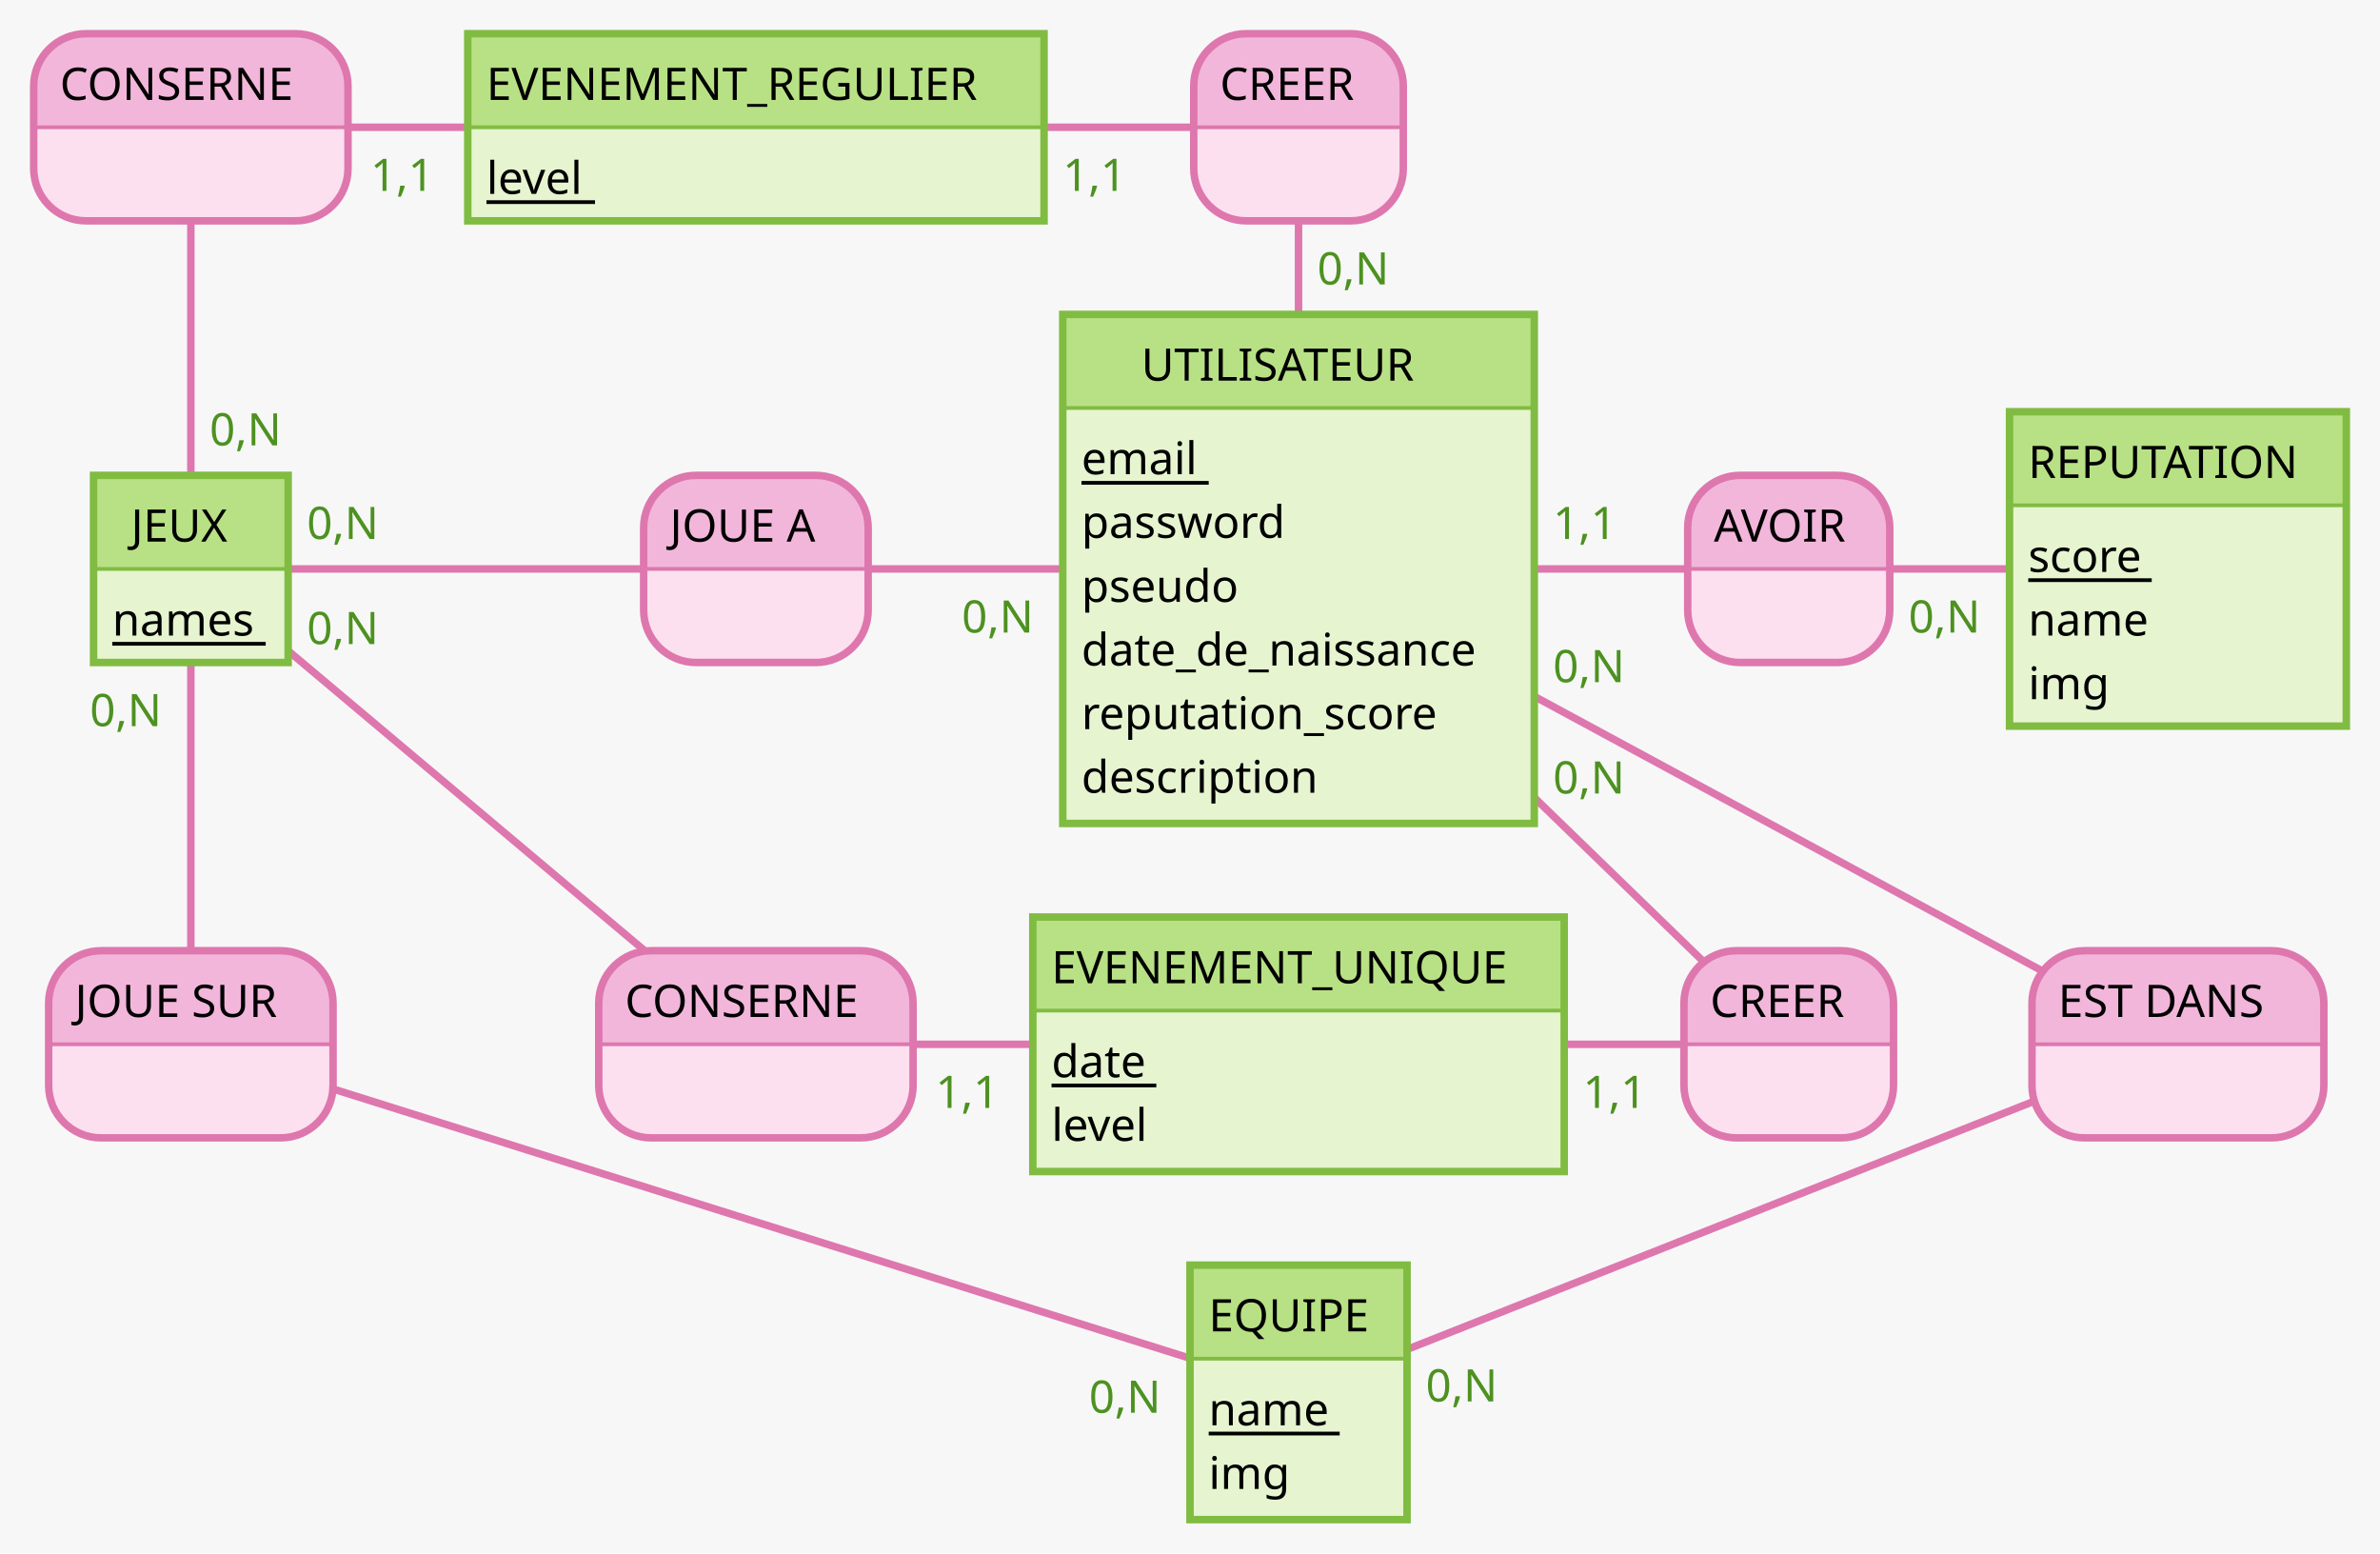
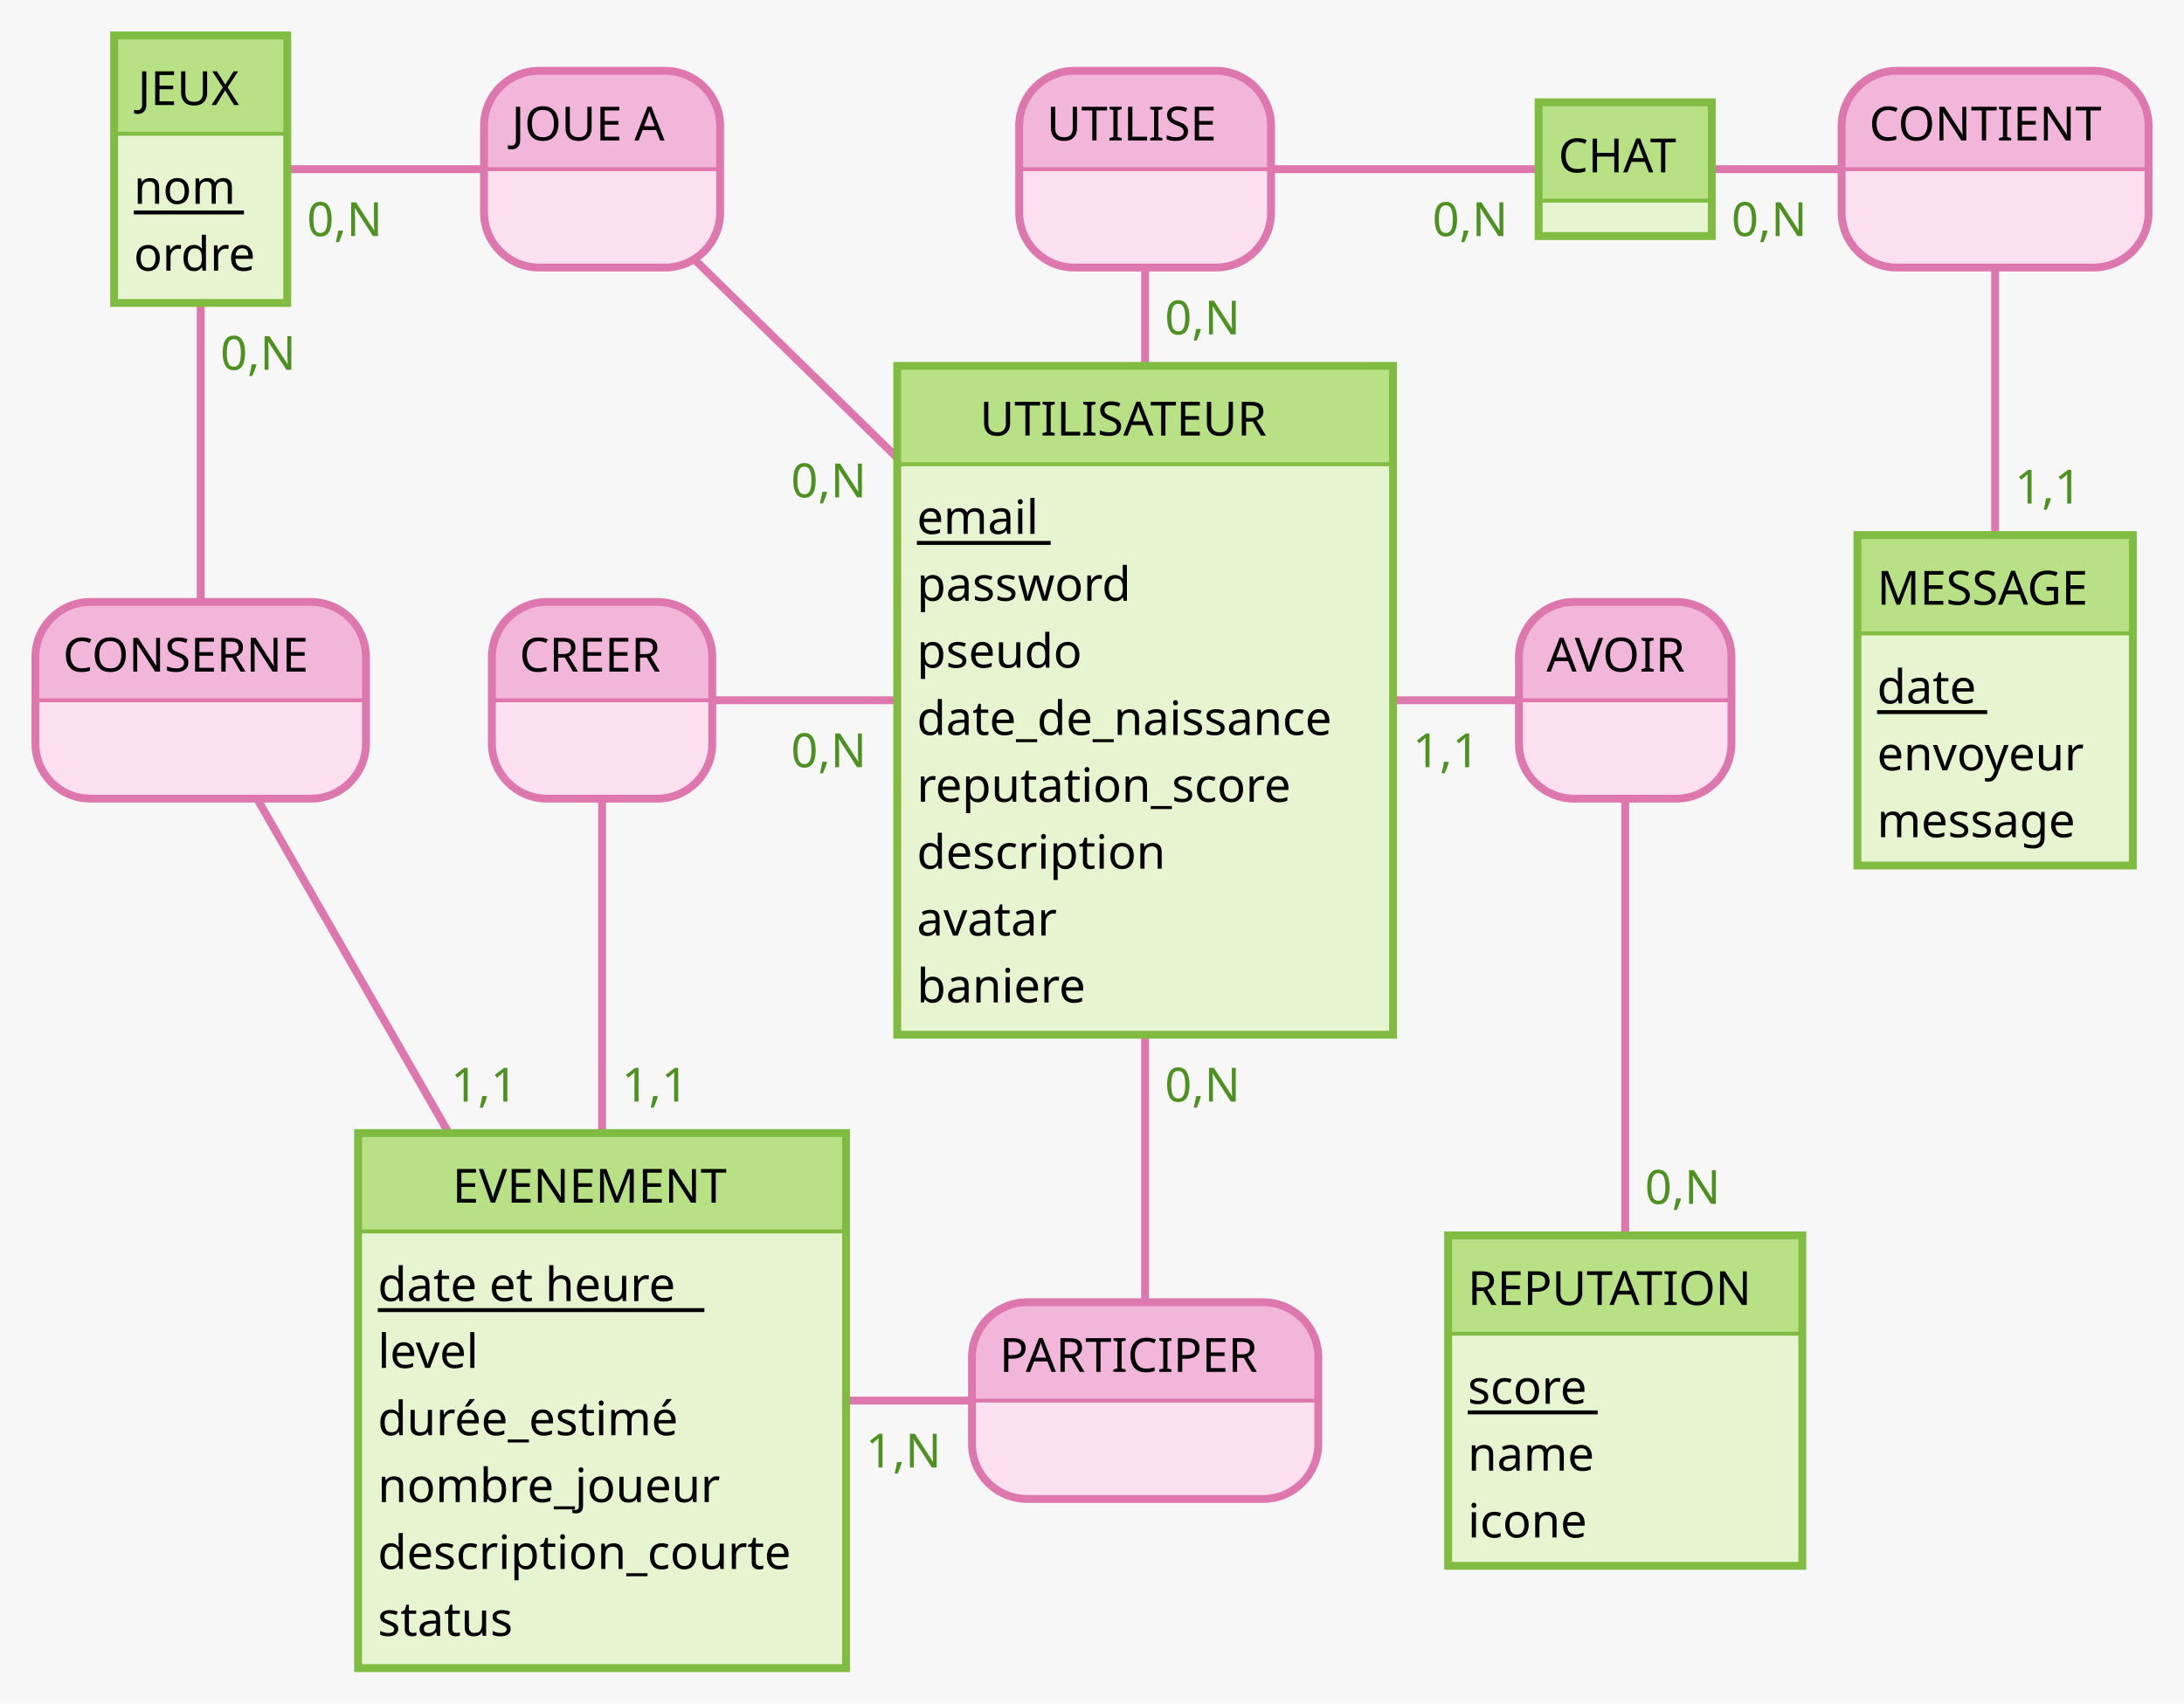
- <svg xmlns="http://www.w3.org/2000/svg" width="636" height="415" view_box="0 0 636 415">\n\n<rect id="frame" x="0" y="0" width="636" height="415" fill="#f7f7f7" stroke="none" stroke-width="0" />
-   <line x1="347" y1="152" x2="582" y2="279" stroke="#de77ae" stroke-width="2" />
-   <text x="415" y="182.259" fill="#4d9221" font-family="Verdana" font-size="12">0,N</text>
-   <line x1="347" y1="372" x2="582" y2="279" stroke="#de77ae" stroke-width="2" />
-   <text x="381" y="374.425" fill="#4d9221" font-family="Verdana" font-size="12">0,N</text>
-   <g id="association-EST DANS">
-     <path d="M 607 254 a 14 14 90 0 1 14 14 V 279 h -78 V 268 a 14 14 90 0 1 14 -14" fill="#f1b6da" stroke="#f1b6da" stroke-width="0" />
-     <path d="M 621 279.0 v 11 a 14 14 90 0 1 -14 14 H 557 a 14 14 90 0 1 -14 -14 V 279.0 H 78" fill="#fde0ef" stroke="#fde0ef" stroke-width="0" />
-     <rect x="543" y="254" width="78" height="50" fill="none" rx="14" stroke="#de77ae" stroke-width="2" />
-     <line x1="543" y1="279" x2="621" y2="279" stroke="#de77ae" stroke-width="1" />
-     <text x="550" y="271.7" fill="#000000" font-family="Verdana" font-size="12">EST DANS</text>
+ <svg xmlns="http://www.w3.org/2000/svg" width="555" height="433" view_box="0 0 555 433">\n\n<rect id="frame" x="0" y="0" width="555" height="433" fill="#f7f7f7" stroke="none" stroke-width="0" />
+   <line x1="413" y1="43" x2="507" y2="43" stroke="#de77ae" stroke-width="2" />
+   <text x="440" y="60.0" fill="#4d9221" font-family="Verdana" font-size="12">0,N</text>
+   <line x1="507" y1="178" x2="507" y2="43" stroke="#de77ae" stroke-width="2" />
+   <text x="512.0" y="128" fill="#4d9221" font-family="Verdana" font-size="12">1,1</text>
+   <g id="association-CONTIENT">
+     <path d="M 532 18 a 14 14 90 0 1 14 14 V 43 h -78 V 32 a 14 14 90 0 1 14 -14" fill="#f1b6da" stroke="#f1b6da" stroke-width="0" />
+     <path d="M 546 43.0 v 11 a 14 14 90 0 1 -14 14 H 482 a 14 14 90 0 1 -14 -14 V 43.0 H 78" fill="#fde0ef" stroke="#fde0ef" stroke-width="0" />
+     <rect x="468" y="18" width="78" height="50" fill="none" rx="14" stroke="#de77ae" stroke-width="2" />
+     <line x1="468" y1="43" x2="546" y2="43" stroke="#de77ae" stroke-width="1" />
+     <text x="475" y="35.7" fill="#000000" font-family="Verdana" font-size="12">CONTIENT</text>
  </g>
-   <line x1="347" y1="152" x2="202" y2="152" stroke="#de77ae" stroke-width="2" />
-   <text x="257" y="169.0" fill="#4d9221" font-family="Verdana" font-size="12">0,N</text>
-   <line x1="51" y1="152" x2="202" y2="152" stroke="#de77ae" stroke-width="2" />
-   <text x="82" y="144.0" fill="#4d9221" font-family="Verdana" font-size="12">0,N</text>
+   <line x1="291" y1="178" x2="291" y2="356" stroke="#de77ae" stroke-width="2" />
+   <text x="296.0" y="280" fill="#4d9221" font-family="Verdana" font-size="12">0,N</text>
+   <line x1="153" y1="356" x2="291" y2="356" stroke="#de77ae" stroke-width="2" />
+   <text x="220" y="373.0" fill="#4d9221" font-family="Verdana" font-size="12">1,N</text>
+   <g id="association-PARTICIPER">
+     <path d="M 321 331 a 14 14 90 0 1 14 14 V 356 h -88 V 345 a 14 14 90 0 1 14 -14" fill="#f1b6da" stroke="#f1b6da" stroke-width="0" />
+     <path d="M 335 356.0 v 11 a 14 14 90 0 1 -14 14 H 261 a 14 14 90 0 1 -14 -14 V 356.0 H 88" fill="#fde0ef" stroke="#fde0ef" stroke-width="0" />
+     <rect x="247" y="331" width="88" height="50" fill="none" rx="14" stroke="#de77ae" stroke-width="2" />
+     <line x1="247" y1="356" x2="335" y2="356" stroke="#de77ae" stroke-width="1" />
+     <text x="254" y="348.7" fill="#000000" font-family="Verdana" font-size="12">PARTICIPER</text>
+   </g>
+   <line x1="291" y1="178" x2="291" y2="43" stroke="#de77ae" stroke-width="2" />
+   <text x="296.0" y="85" fill="#4d9221" font-family="Verdana" font-size="12">0,N</text>
+   <line x1="413" y1="43" x2="291" y2="43" stroke="#de77ae" stroke-width="2" />
+   <text x="364" y="60.0" fill="#4d9221" font-family="Verdana" font-size="12">0,N</text>
+   <g id="association-UTILISE">
+     <path d="M 309 18 a 14 14 90 0 1 14 14 V 43 h -64 V 32 a 14 14 90 0 1 14 -14" fill="#f1b6da" stroke="#f1b6da" stroke-width="0" />
+     <path d="M 323 43.0 v 11 a 14 14 90 0 1 -14 14 H 273 a 14 14 90 0 1 -14 -14 V 43.0 H 64" fill="#fde0ef" stroke="#fde0ef" stroke-width="0" />
+     <rect x="259" y="18" width="64" height="50" fill="none" rx="14" stroke="#de77ae" stroke-width="2" />
+     <line x1="259" y1="43" x2="323" y2="43" stroke="#de77ae" stroke-width="1" />
+     <text x="266" y="35.7" fill="#000000" font-family="Verdana" font-size="12">UTILISE</text>
+   </g>
+   <line x1="291" y1="178" x2="153" y2="43" stroke="#de77ae" stroke-width="2" />
+   <text x="201" y="126.408" fill="#4d9221" font-family="Verdana" font-size="12">0,N</text>
+   <line x1="51" y1="43" x2="153" y2="43" stroke="#de77ae" stroke-width="2" />
+   <text x="78" y="60.0" fill="#4d9221" font-family="Verdana" font-size="12">0,N</text>
  <g id="association-JOUE A">
-     <path d="M 218 127 a 14 14 90 0 1 14 14 V 152 h -60 V 141 a 14 14 90 0 1 14 -14" fill="#f1b6da" stroke="#f1b6da" stroke-width="0" />
-     <path d="M 232 152.0 v 11 a 14 14 90 0 1 -14 14 H 186 a 14 14 90 0 1 -14 -14 V 152.0 H 60" fill="#fde0ef" stroke="#fde0ef" stroke-width="0" />
-     <rect x="172" y="127" width="60" height="50" fill="none" rx="14" stroke="#de77ae" stroke-width="2" />
-     <line x1="172" y1="152" x2="232" y2="152" stroke="#de77ae" stroke-width="1" />
-     <text x="179" y="144.7" fill="#000000" font-family="Verdana" font-size="12">JOUE A</text>
+     <path d="M 169 18 a 14 14 90 0 1 14 14 V 43 h -60 V 32 a 14 14 90 0 1 14 -14" fill="#f1b6da" stroke="#f1b6da" stroke-width="0" />
+     <path d="M 183 43.0 v 11 a 14 14 90 0 1 -14 14 H 137 a 14 14 90 0 1 -14 -14 V 43.0 H 60" fill="#fde0ef" stroke="#fde0ef" stroke-width="0" />
+     <rect x="123" y="18" width="60" height="50" fill="none" rx="14" stroke="#de77ae" stroke-width="2" />
+     <line x1="123" y1="43" x2="183" y2="43" stroke="#de77ae" stroke-width="1" />
+     <text x="130" y="35.7" fill="#000000" font-family="Verdana" font-size="12">JOUE A</text>
  </g>
-   <line x1="347" y1="152" x2="347" y2="34" stroke="#de77ae" stroke-width="2" />
-   <text x="352.0" y="76" fill="#4d9221" font-family="Verdana" font-size="12">0,N</text>
-   <line x1="202" y1="34" x2="347" y2="34" stroke="#de77ae" stroke-width="2" />
-   <text x="284" y="51.0" fill="#4d9221" font-family="Verdana" font-size="12">1,1</text>
-   <g id="association-CREER1">
-     <path d="M 361 9 a 14 14 90 0 1 14 14 V 34 h -56 V 23 a 14 14 90 0 1 14 -14" fill="#f1b6da" stroke="#f1b6da" stroke-width="0" />
-     <path d="M 375 34.0 v 11 a 14 14 90 0 1 -14 14 H 333 a 14 14 90 0 1 -14 -14 V 34.0 H 56" fill="#fde0ef" stroke="#fde0ef" stroke-width="0" />
-     <rect x="319" y="9" width="56" height="50" fill="none" rx="14" stroke="#de77ae" stroke-width="2" />
-     <line x1="319" y1="34" x2="375" y2="34" stroke="#de77ae" stroke-width="1" />
-     <text x="326" y="26.7" fill="#000000" font-family="Verdana" font-size="12">CREER</text>
+   <line x1="291" y1="178" x2="153" y2="178" stroke="#de77ae" stroke-width="2" />
+   <text x="201" y="195.0" fill="#4d9221" font-family="Verdana" font-size="12">0,N</text>
+   <line x1="153" y1="356" x2="153" y2="178" stroke="#de77ae" stroke-width="2" />
+   <text x="158.0" y="280" fill="#4d9221" font-family="Verdana" font-size="12">1,1</text>
+   <g id="association-CREER">
+     <path d="M 167 153 a 14 14 90 0 1 14 14 V 178 h -56 V 167 a 14 14 90 0 1 14 -14" fill="#f1b6da" stroke="#f1b6da" stroke-width="0" />
+     <path d="M 181 178.0 v 11 a 14 14 90 0 1 -14 14 H 139 a 14 14 90 0 1 -14 -14 V 178.0 H 56" fill="#fde0ef" stroke="#fde0ef" stroke-width="0" />
+     <rect x="125" y="153" width="56" height="50" fill="none" rx="14" stroke="#de77ae" stroke-width="2" />
+     <line x1="125" y1="178" x2="181" y2="178" stroke="#de77ae" stroke-width="1" />
+     <text x="132" y="170.7" fill="#000000" font-family="Verdana" font-size="12">CREER</text>
  </g>
-   <line x1="202" y1="34" x2="51" y2="34" stroke="#de77ae" stroke-width="2" />
-   <text x="99" y="51.0" fill="#4d9221" font-family="Verdana" font-size="12">1,1</text>
-   <line x1="51" y1="152" x2="51" y2="34" stroke="#de77ae" stroke-width="2" />
-   <text x="56.0" y="119" fill="#4d9221" font-family="Verdana" font-size="12">0,N</text>
-   <g id="association-CONSERNE1">
-     <path d="M 79 9 a 14 14 90 0 1 14 14 V 34 h -84 V 23 a 14 14 90 0 1 14 -14" fill="#f1b6da" stroke="#f1b6da" stroke-width="0" />
-     <path d="M 93 34.0 v 11 a 14 14 90 0 1 -14 14 H 23 a 14 14 90 0 1 -14 -14 V 34.0 H 84" fill="#fde0ef" stroke="#fde0ef" stroke-width="0" />
-     <rect x="9" y="9" width="84" height="50" fill="none" rx="14" stroke="#de77ae" stroke-width="2" />
-     <line x1="9" y1="34" x2="93" y2="34" stroke="#de77ae" stroke-width="1" />
-     <text x="16" y="26.7" fill="#000000" font-family="Verdana" font-size="12">CONSERNE</text>
+   <line x1="153" y1="356" x2="51" y2="178" stroke="#de77ae" stroke-width="2" />
+   <text x="114.582" y="280" fill="#4d9221" font-family="Verdana" font-size="12">1,1</text>
+   <line x1="51" y1="43" x2="51" y2="178" stroke="#de77ae" stroke-width="2" />
+   <text x="56.0" y="94" fill="#4d9221" font-family="Verdana" font-size="12">0,N</text>
+   <g id="association-CONSERNE">
+     <path d="M 79 153 a 14 14 90 0 1 14 14 V 178 h -84 V 167 a 14 14 90 0 1 14 -14" fill="#f1b6da" stroke="#f1b6da" stroke-width="0" />
+     <path d="M 93 178.0 v 11 a 14 14 90 0 1 -14 14 H 23 a 14 14 90 0 1 -14 -14 V 178.0 H 84" fill="#fde0ef" stroke="#fde0ef" stroke-width="0" />
+     <rect x="9" y="153" width="84" height="50" fill="none" rx="14" stroke="#de77ae" stroke-width="2" />
+     <line x1="9" y1="178" x2="93" y2="178" stroke="#de77ae" stroke-width="1" />
+     <text x="16" y="170.7" fill="#000000" font-family="Verdana" font-size="12">CONSERNE</text>
  </g>
-   <line x1="347" y1="152" x2="478" y2="279" stroke="#de77ae" stroke-width="2" />
-   <text x="415" y="211.992" fill="#4d9221" font-family="Verdana" font-size="12">0,N</text>
-   <line x1="347" y1="279" x2="478" y2="279" stroke="#de77ae" stroke-width="2" />
-   <text x="423" y="296.0" fill="#4d9221" font-family="Verdana" font-size="12">1,1</text>
-   <g id="association-CREER">
-     <path d="M 492 254 a 14 14 90 0 1 14 14 V 279 h -56 V 268 a 14 14 90 0 1 14 -14" fill="#f1b6da" stroke="#f1b6da" stroke-width="0" />
-     <path d="M 506 279.0 v 11 a 14 14 90 0 1 -14 14 H 464 a 14 14 90 0 1 -14 -14 V 279.0 H 56" fill="#fde0ef" stroke="#fde0ef" stroke-width="0" />
-     <rect x="450" y="254" width="56" height="50" fill="none" rx="14" stroke="#de77ae" stroke-width="2" />
-     <line x1="450" y1="279" x2="506" y2="279" stroke="#de77ae" stroke-width="1" />
-     <text x="457" y="271.7" fill="#000000" font-family="Verdana" font-size="12">CREER</text>
-   </g>
-   <line x1="347" y1="279" x2="202" y2="279" stroke="#de77ae" stroke-width="2" />
-   <text x="250" y="296.0" fill="#4d9221" font-family="Verdana" font-size="12">1,1</text>
-   <line x1="51" y1="152" x2="202" y2="279" stroke="#de77ae" stroke-width="2" />
-   <text x="82" y="172.078" fill="#4d9221" font-family="Verdana" font-size="12">0,N</text>
-   <g id="association-CONSERNE">
-     <path d="M 230 254 a 14 14 90 0 1 14 14 V 279 h -84 V 268 a 14 14 90 0 1 14 -14" fill="#f1b6da" stroke="#f1b6da" stroke-width="0" />
-     <path d="M 244 279.0 v 11 a 14 14 90 0 1 -14 14 H 174 a 14 14 90 0 1 -14 -14 V 279.0 H 84" fill="#fde0ef" stroke="#fde0ef" stroke-width="0" />
-     <rect x="160" y="254" width="84" height="50" fill="none" rx="14" stroke="#de77ae" stroke-width="2" />
-     <line x1="160" y1="279" x2="244" y2="279" stroke="#de77ae" stroke-width="1" />
-     <text x="167" y="271.7" fill="#000000" font-family="Verdana" font-size="12">CONSERNE</text>
-   </g>
-   <line x1="347" y1="372" x2="51" y2="279" stroke="#de77ae" stroke-width="2" />
-   <text x="291" y="377.444" fill="#4d9221" font-family="Verdana" font-size="12">0,N</text>
-   <line x1="51" y1="152" x2="51" y2="279" stroke="#de77ae" stroke-width="2" />
-   <text x="24.0" y="194" fill="#4d9221" font-family="Verdana" font-size="12">0,N</text>
-   <g id="association-JOUE SUR">
-     <path d="M 75 254 a 14 14 90 0 1 14 14 V 279 h -76 V 268 a 14 14 90 0 1 14 -14" fill="#f1b6da" stroke="#f1b6da" stroke-width="0" />
-     <path d="M 89 279.0 v 11 a 14 14 90 0 1 -14 14 H 27 a 14 14 90 0 1 -14 -14 V 279.0 H 76" fill="#fde0ef" stroke="#fde0ef" stroke-width="0" />
-     <rect x="13" y="254" width="76" height="50" fill="none" rx="14" stroke="#de77ae" stroke-width="2" />
-     <line x1="13" y1="279" x2="89" y2="279" stroke="#de77ae" stroke-width="1" />
-     <text x="20" y="271.7" fill="#000000" font-family="Verdana" font-size="12">JOUE SUR</text>
-   </g>
-   <line x1="347" y1="152" x2="478" y2="152" stroke="#de77ae" stroke-width="2" />
-   <text x="415" y="144.0" fill="#4d9221" font-family="Verdana" font-size="12">1,1</text>
-   <line x1="582" y1="152" x2="478" y2="152" stroke="#de77ae" stroke-width="2" />
-   <text x="510" y="169.0" fill="#4d9221" font-family="Verdana" font-size="12">0,N</text>
+   <line x1="291" y1="178" x2="413" y2="178" stroke="#de77ae" stroke-width="2" />
+   <text x="359" y="195.0" fill="#4d9221" font-family="Verdana" font-size="12">1,1</text>
+   <line x1="413" y1="356" x2="413" y2="178" stroke="#de77ae" stroke-width="2" />
+   <text x="418.0" y="306" fill="#4d9221" font-family="Verdana" font-size="12">0,N</text>
  <g id="association-AVOIR">
-     <path d="M 491 127 a 14 14 90 0 1 14 14 V 152 h -54 V 141 a 14 14 90 0 1 14 -14" fill="#f1b6da" stroke="#f1b6da" stroke-width="0" />
-     <path d="M 505 152.0 v 11 a 14 14 90 0 1 -14 14 H 465 a 14 14 90 0 1 -14 -14 V 152.0 H 54" fill="#fde0ef" stroke="#fde0ef" stroke-width="0" />
-     <rect x="451" y="127" width="54" height="50" fill="none" rx="14" stroke="#de77ae" stroke-width="2" />
-     <line x1="451" y1="152" x2="505" y2="152" stroke="#de77ae" stroke-width="1" />
-     <text x="458" y="144.7" fill="#000000" font-family="Verdana" font-size="12">AVOIR</text>
-   </g>
-   <g id="entity-EVENEMENT_REGULIER">
-     <g id="frame-EVENEMENT_REGULIER">
-       <rect x="125" y="9" width="154" height="25" fill="#b8e186" stroke="#b8e186" stroke-width="0" />
-       <rect x="125" y="34.0" width="154" height="25" fill="#e6f5d0" stroke="#e6f5d0" stroke-width="0" />
-       <rect x="125" y="9" width="154" height="50" fill="none" stroke="#7fbc41" stroke-width="2" />
-       <line x1="125" y1="34" x2="279" y2="34" stroke="#7fbc41" stroke-width="1" />
-     </g>
-     <text x="130" y="26.7" fill="#000000" font-family="Verdana" font-size="12">EVENEMENT_REGULIER</text>
-     <text x="130" y="51.8" fill="#000000" font-family="Verdana" font-size="12">level</text>
-     <line x1="130" y1="54" x2="159" y2="54" stroke="#000000" stroke-width="1" />
+     <path d="M 426 153 a 14 14 90 0 1 14 14 V 178 h -54 V 167 a 14 14 90 0 1 14 -14" fill="#f1b6da" stroke="#f1b6da" stroke-width="0" />
+     <path d="M 440 178.0 v 11 a 14 14 90 0 1 -14 14 H 400 a 14 14 90 0 1 -14 -14 V 178.0 H 54" fill="#fde0ef" stroke="#fde0ef" stroke-width="0" />
+     <rect x="386" y="153" width="54" height="50" fill="none" rx="14" stroke="#de77ae" stroke-width="2" />
+     <line x1="386" y1="178" x2="440" y2="178" stroke="#de77ae" stroke-width="1" />
+     <text x="393" y="170.7" fill="#000000" font-family="Verdana" font-size="12">AVOIR</text>
  </g>
  <g id="entity-UTILISATEUR">
    <g id="frame-UTILISATEUR">
-       <rect x="284" y="84" width="126" height="25" fill="#b8e186" stroke="#b8e186" stroke-width="0" />
-       <rect x="284" y="109.0" width="126" height="111" fill="#e6f5d0" stroke="#e6f5d0" stroke-width="0" />
-       <rect x="284" y="84" width="126" height="136" fill="none" stroke="#7fbc41" stroke-width="2" />
-       <line x1="284" y1="109" x2="410" y2="109" stroke="#7fbc41" stroke-width="1" />
+       <rect x="228" y="93" width="126" height="25" fill="#b8e186" stroke="#b8e186" stroke-width="0" />
+       <rect x="228" y="118.0" width="126" height="145" fill="#e6f5d0" stroke="#e6f5d0" stroke-width="0" />
+       <rect x="228" y="93" width="126" height="170" fill="none" stroke="#7fbc41" stroke-width="2" />
+       <line x1="228" y1="118" x2="354" y2="118" stroke="#7fbc41" stroke-width="1" />
    </g>
-     <text x="305" y="101.7" fill="#000000" font-family="Verdana" font-size="12">UTILISATEUR</text>
-     <text x="289" y="126.7" fill="#000000" font-family="Verdana" font-size="12">email</text>
-     <line x1="289" y1="129" x2="323" y2="129" stroke="#000000" stroke-width="1" />
-     <text x="289" y="143.7" fill="#000000" font-family="Verdana" font-size="12">password</text>
-     <text x="289" y="160.8" fill="#000000" font-family="Verdana" font-size="12">pseudo</text>
-     <text x="289" y="177.8" fill="#000000" font-family="Verdana" font-size="12">date_de_naissance</text>
-     <text x="289" y="194.8" fill="#000000" font-family="Verdana" font-size="12">reputation_score</text>
-     <text x="289" y="211.8" fill="#000000" font-family="Verdana" font-size="12">description</text>
+     <text x="249" y="110.7" fill="#000000" font-family="Verdana" font-size="12">UTILISATEUR</text>
+     <text x="233" y="135.7" fill="#000000" font-family="Verdana" font-size="12">email</text>
+     <line x1="233" y1="138" x2="267" y2="138" stroke="#000000" stroke-width="1" />
+     <text x="233" y="152.7" fill="#000000" font-family="Verdana" font-size="12">password</text>
+     <text x="233" y="169.7" fill="#000000" font-family="Verdana" font-size="12">pseudo</text>
+     <text x="233" y="186.8" fill="#000000" font-family="Verdana" font-size="12">date_de_naissance</text>
+     <text x="233" y="203.8" fill="#000000" font-family="Verdana" font-size="12">reputation_score</text>
+     <text x="233" y="220.8" fill="#000000" font-family="Verdana" font-size="12">description</text>
+     <text x="233" y="237.8" fill="#000000" font-family="Verdana" font-size="12">avatar</text>
+     <text x="233" y="254.8" fill="#000000" font-family="Verdana" font-size="12">baniere</text>
+   </g>
+   <g id="entity-EVENEMENT">
+     <g id="frame-EVENEMENT">
+       <rect x="91" y="288" width="124" height="25" fill="#b8e186" stroke="#b8e186" stroke-width="0" />
+       <rect x="91" y="313.0" width="124" height="111" fill="#e6f5d0" stroke="#e6f5d0" stroke-width="0" />
+       <rect x="91" y="288" width="124" height="136" fill="none" stroke="#7fbc41" stroke-width="2" />
+       <line x1="91" y1="313" x2="215" y2="313" stroke="#7fbc41" stroke-width="1" />
+     </g>
+     <text x="115" y="305.7" fill="#000000" font-family="Verdana" font-size="12">EVENEMENT</text>
+     <text x="96" y="330.7" fill="#000000" font-family="Verdana" font-size="12">date et heure</text>
+     <line x1="96" y1="333" x2="179" y2="333" stroke="#000000" stroke-width="1" />
+     <text x="96" y="347.7" fill="#000000" font-family="Verdana" font-size="12">level</text>
+     <text x="96" y="364.8" fill="#000000" font-family="Verdana" font-size="12">durée_estimé</text>
+     <text x="96" y="381.8" fill="#000000" font-family="Verdana" font-size="12">nombre_joueur</text>
+     <text x="96" y="398.8" fill="#000000" font-family="Verdana" font-size="12">description_courte</text>
+     <text x="96" y="415.8" fill="#000000" font-family="Verdana" font-size="12">status</text>
  </g>
  <g id="entity-JEUX">
    <g id="frame-JEUX">
-       <rect x="25" y="127" width="52" height="25" fill="#b8e186" stroke="#b8e186" stroke-width="0" />
-       <rect x="25" y="152.0" width="52" height="25" fill="#e6f5d0" stroke="#e6f5d0" stroke-width="0" />
-       <rect x="25" y="127" width="52" height="50" fill="none" stroke="#7fbc41" stroke-width="2" />
-       <line x1="25" y1="152" x2="77" y2="152" stroke="#7fbc41" stroke-width="1" />
+       <rect x="29" y="9" width="44" height="25" fill="#b8e186" stroke="#b8e186" stroke-width="0" />
+       <rect x="29" y="34.0" width="44" height="43" fill="#e6f5d0" stroke="#e6f5d0" stroke-width="0" />
+       <rect x="29" y="9" width="44" height="68" fill="none" stroke="#7fbc41" stroke-width="2" />
+       <line x1="29" y1="34" x2="73" y2="34" stroke="#7fbc41" stroke-width="1" />
    </g>
-     <text x="35" y="144.7" fill="#000000" font-family="Verdana" font-size="12">JEUX</text>
-     <text x="30" y="169.8" fill="#000000" font-family="Verdana" font-size="12">names</text>
-     <line x1="30" y1="172" x2="71" y2="172" stroke="#000000" stroke-width="1" />
+     <text x="35" y="26.7" fill="#000000" font-family="Verdana" font-size="12">JEUX</text>
+     <text x="34" y="51.8" fill="#000000" font-family="Verdana" font-size="12">nom</text>
+     <line x1="34" y1="54" x2="62" y2="54" stroke="#000000" stroke-width="1" />
+     <text x="34" y="68.8" fill="#000000" font-family="Verdana" font-size="12">ordre</text>
  </g>
  <g id="entity-REPUTATION">
    <g id="frame-REPUTATION">
-       <rect x="537" y="110" width="90" height="25" fill="#b8e186" stroke="#b8e186" stroke-width="0" />
-       <rect x="537" y="135.0" width="90" height="59" fill="#e6f5d0" stroke="#e6f5d0" stroke-width="0" />
-       <rect x="537" y="110" width="90" height="84" fill="none" stroke="#7fbc41" stroke-width="2" />
-       <line x1="537" y1="135" x2="627" y2="135" stroke="#7fbc41" stroke-width="1" />
+       <rect x="368" y="314" width="90" height="25" fill="#b8e186" stroke="#b8e186" stroke-width="0" />
+       <rect x="368" y="339.0" width="90" height="59" fill="#e6f5d0" stroke="#e6f5d0" stroke-width="0" />
+       <rect x="368" y="314" width="90" height="84" fill="none" stroke="#7fbc41" stroke-width="2" />
+       <line x1="368" y1="339" x2="458" y2="339" stroke="#7fbc41" stroke-width="1" />
    </g>
-     <text x="542" y="127.7" fill="#000000" font-family="Verdana" font-size="12">REPUTATION</text>
-     <text x="542" y="152.8" fill="#000000" font-family="Verdana" font-size="12">score</text>
-     <line x1="542" y1="155" x2="575" y2="155" stroke="#000000" stroke-width="1" />
-     <text x="542" y="169.8" fill="#000000" font-family="Verdana" font-size="12">name</text>
-     <text x="542" y="186.8" fill="#000000" font-family="Verdana" font-size="12">img</text>
+     <text x="373" y="331.7" fill="#000000" font-family="Verdana" font-size="12">REPUTATION</text>
+     <text x="373" y="356.8" fill="#000000" font-family="Verdana" font-size="12">score</text>
+     <line x1="373" y1="359" x2="406" y2="359" stroke="#000000" stroke-width="1" />
+     <text x="373" y="373.8" fill="#000000" font-family="Verdana" font-size="12">name</text>
+     <text x="373" y="390.8" fill="#000000" font-family="Verdana" font-size="12">icone</text>
  </g>
-   <g id="entity-EQUIPE">
-     <g id="frame-EQUIPE">
-       <rect x="318" y="338" width="58" height="25" fill="#b8e186" stroke="#b8e186" stroke-width="0" />
-       <rect x="318" y="363.0" width="58" height="43" fill="#e6f5d0" stroke="#e6f5d0" stroke-width="0" />
-       <rect x="318" y="338" width="58" height="68" fill="none" stroke="#7fbc41" stroke-width="2" />
-       <line x1="318" y1="363" x2="376" y2="363" stroke="#7fbc41" stroke-width="1" />
+   <g id="entity-CHAT">
+     <g id="frame-CHAT">
+       <rect x="391" y="26" width="44" height="25" fill="#b8e186" stroke="#b8e186" stroke-width="0" />
+       <rect x="391" y="51.0" width="44" height="9" fill="#e6f5d0" stroke="#e6f5d0" stroke-width="0" />
+       <rect x="391" y="26" width="44" height="34" fill="none" stroke="#7fbc41" stroke-width="2" />
+       <line x1="391" y1="51" x2="435" y2="51" stroke="#7fbc41" stroke-width="1" />
    </g>
-     <text x="323" y="355.7" fill="#000000" font-family="Verdana" font-size="12">EQUIPE</text>
-     <text x="323" y="380.8" fill="#000000" font-family="Verdana" font-size="12">name</text>
-     <line x1="323" y1="383" x2="358" y2="383" stroke="#000000" stroke-width="1" />
-     <text x="323" y="397.8" fill="#000000" font-family="Verdana" font-size="12">img</text>
+     <text x="396" y="43.8" fill="#000000" font-family="Verdana" font-size="12">CHAT</text>
  </g>
-   <g id="entity-EVENEMENT_UNIQUE">
-     <g id="frame-EVENEMENT_UNIQUE">
-       <rect x="276" y="245" width="142" height="25" fill="#b8e186" stroke="#b8e186" stroke-width="0" />
-       <rect x="276" y="270.0" width="142" height="43" fill="#e6f5d0" stroke="#e6f5d0" stroke-width="0" />
-       <rect x="276" y="245" width="142" height="68" fill="none" stroke="#7fbc41" stroke-width="2" />
-       <line x1="276" y1="270" x2="418" y2="270" stroke="#7fbc41" stroke-width="1" />
+   <g id="entity-MESSAGE">
+     <g id="frame-MESSAGE">
+       <rect x="472" y="136" width="70" height="25" fill="#b8e186" stroke="#b8e186" stroke-width="0" />
+       <rect x="472" y="161.0" width="70" height="59" fill="#e6f5d0" stroke="#e6f5d0" stroke-width="0" />
+       <rect x="472" y="136" width="70" height="84" fill="none" stroke="#7fbc41" stroke-width="2" />
+       <line x1="472" y1="161" x2="542" y2="161" stroke="#7fbc41" stroke-width="1" />
    </g>
-     <text x="281" y="262.7" fill="#000000" font-family="Verdana" font-size="12">EVENEMENT_UNIQUE</text>
-     <text x="281" y="287.8" fill="#000000" font-family="Verdana" font-size="12">date</text>
-     <line x1="281" y1="290" x2="309" y2="290" stroke="#000000" stroke-width="1" />
-     <text x="281" y="304.8" fill="#000000" font-family="Verdana" font-size="12">level</text>
+     <text x="477" y="153.7" fill="#000000" font-family="Verdana" font-size="12">MESSAGE</text>
+     <text x="477" y="178.8" fill="#000000" font-family="Verdana" font-size="12">date</text>
+     <line x1="477" y1="181" x2="505" y2="181" stroke="#000000" stroke-width="1" />
+     <text x="477" y="195.8" fill="#000000" font-family="Verdana" font-size="12">envoyeur</text>
+     <text x="477" y="212.8" fill="#000000" font-family="Verdana" font-size="12">message</text>
  </g>
</svg>
